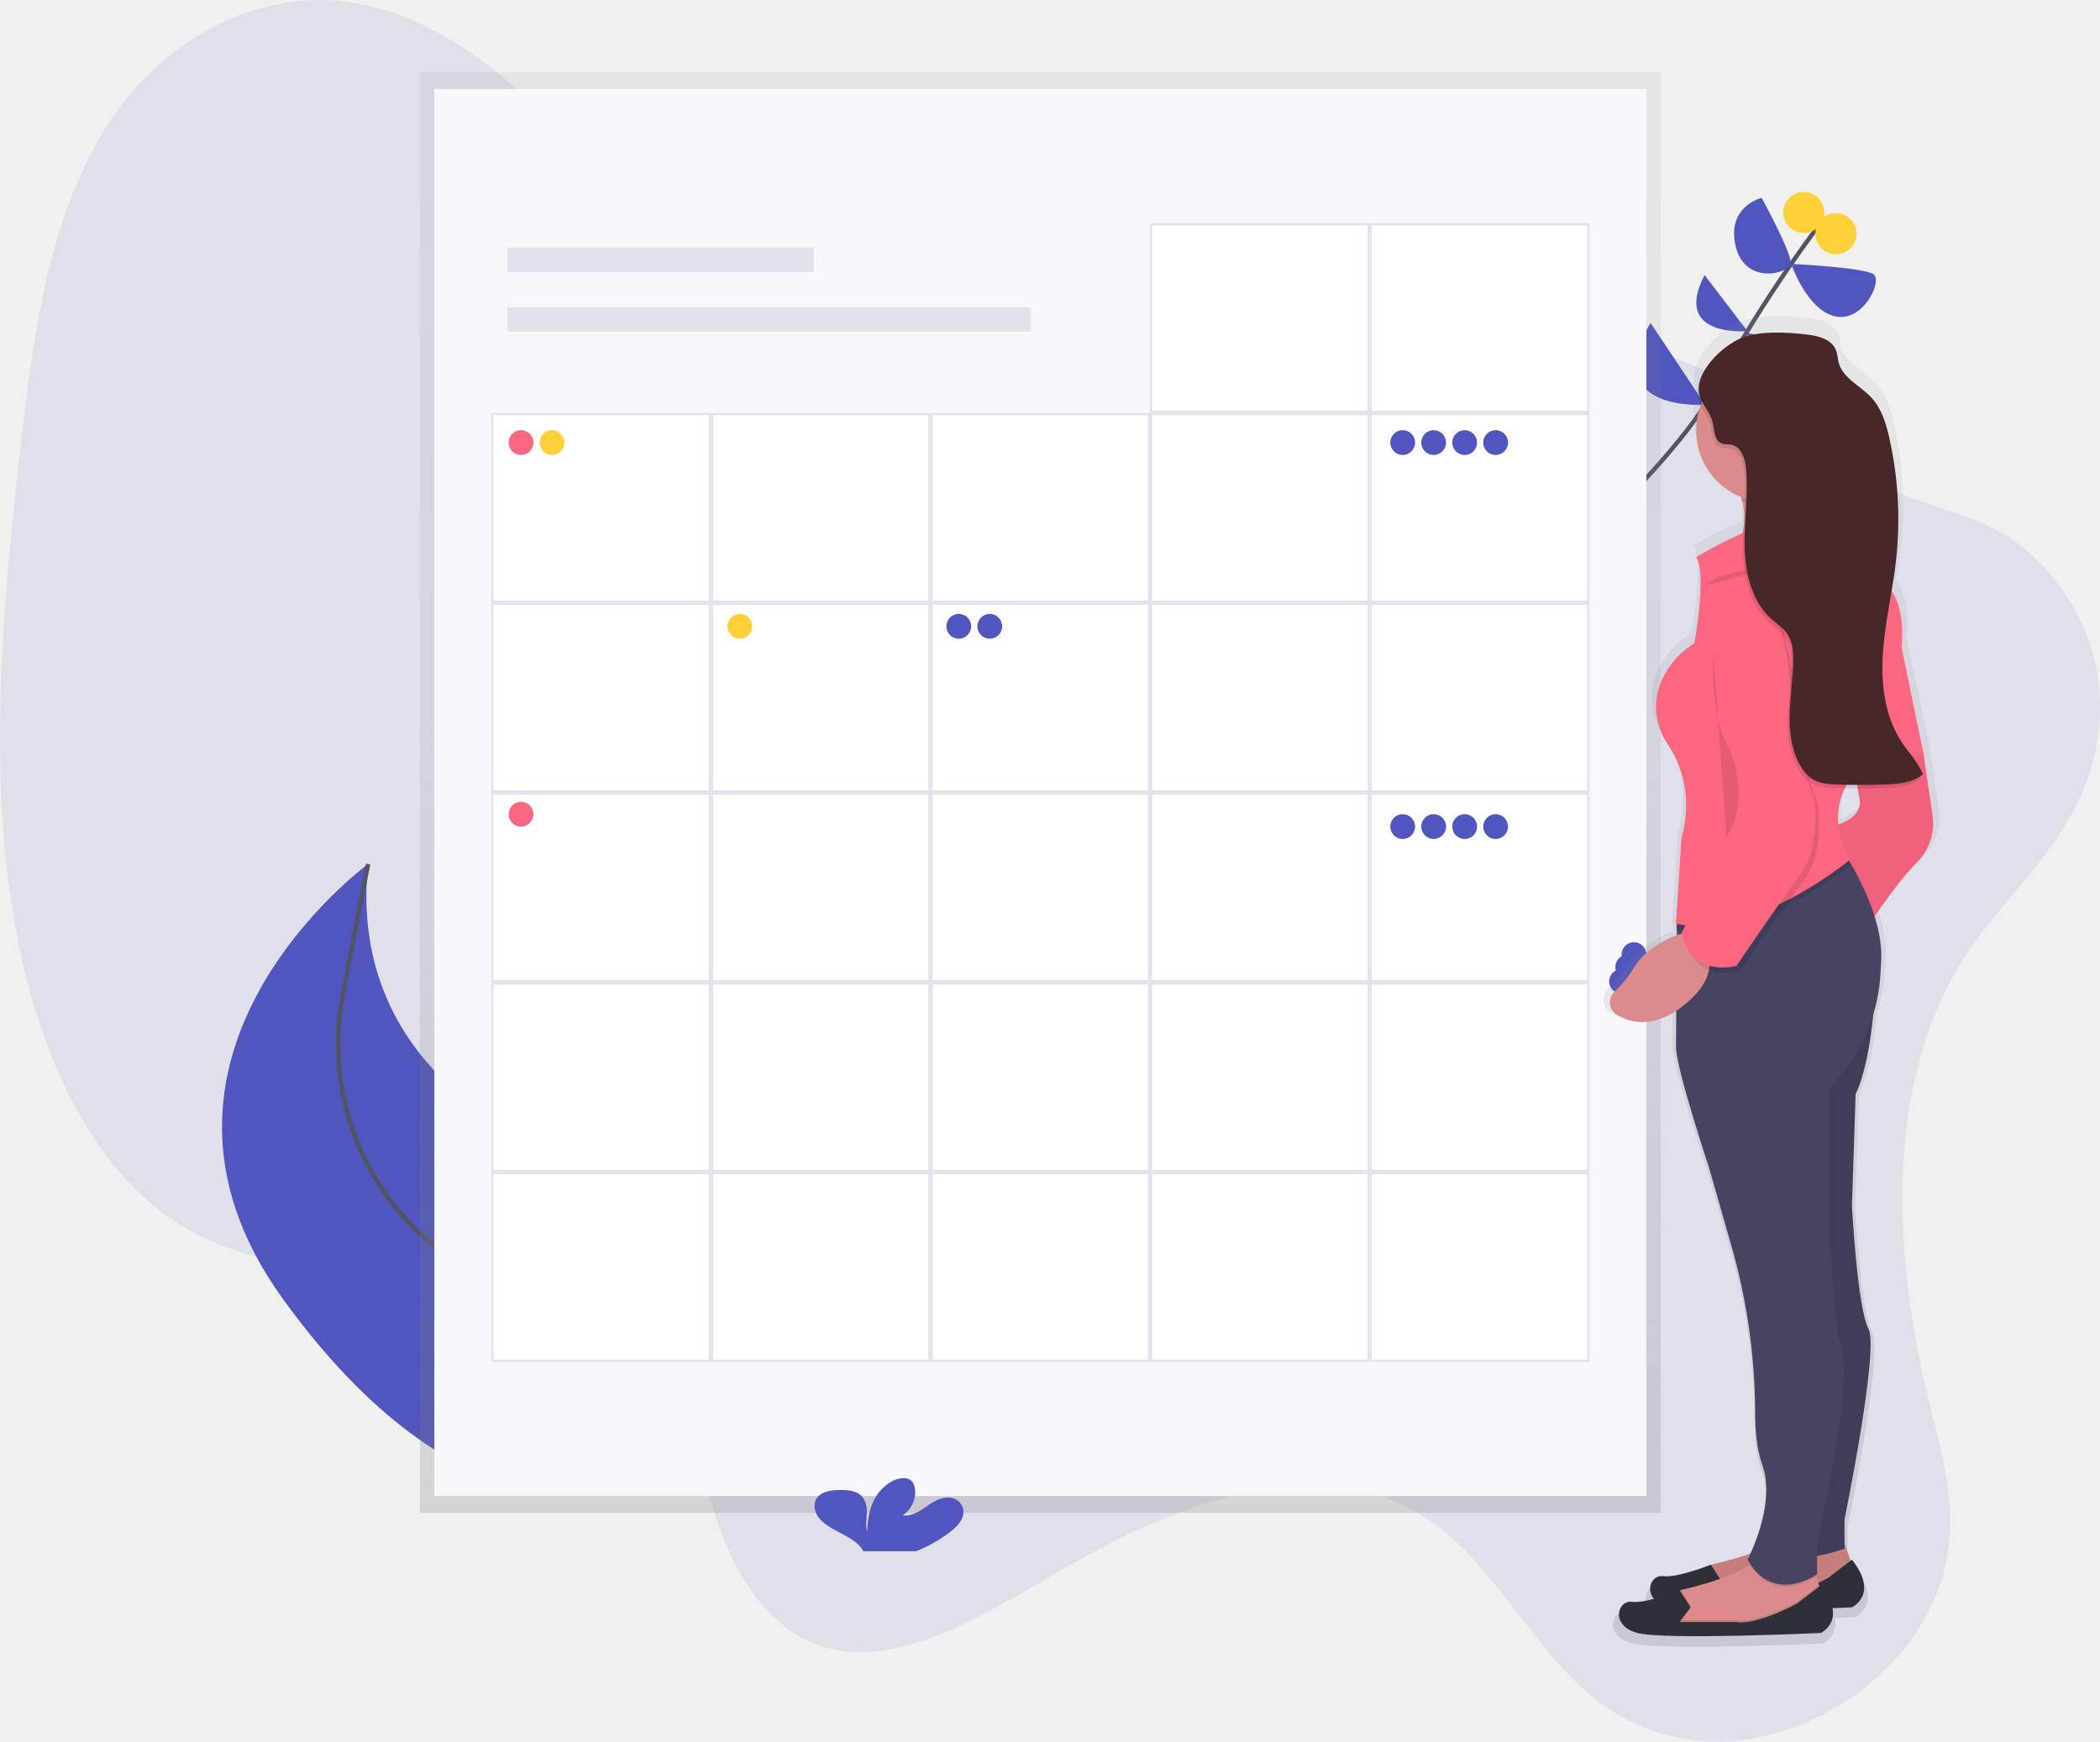
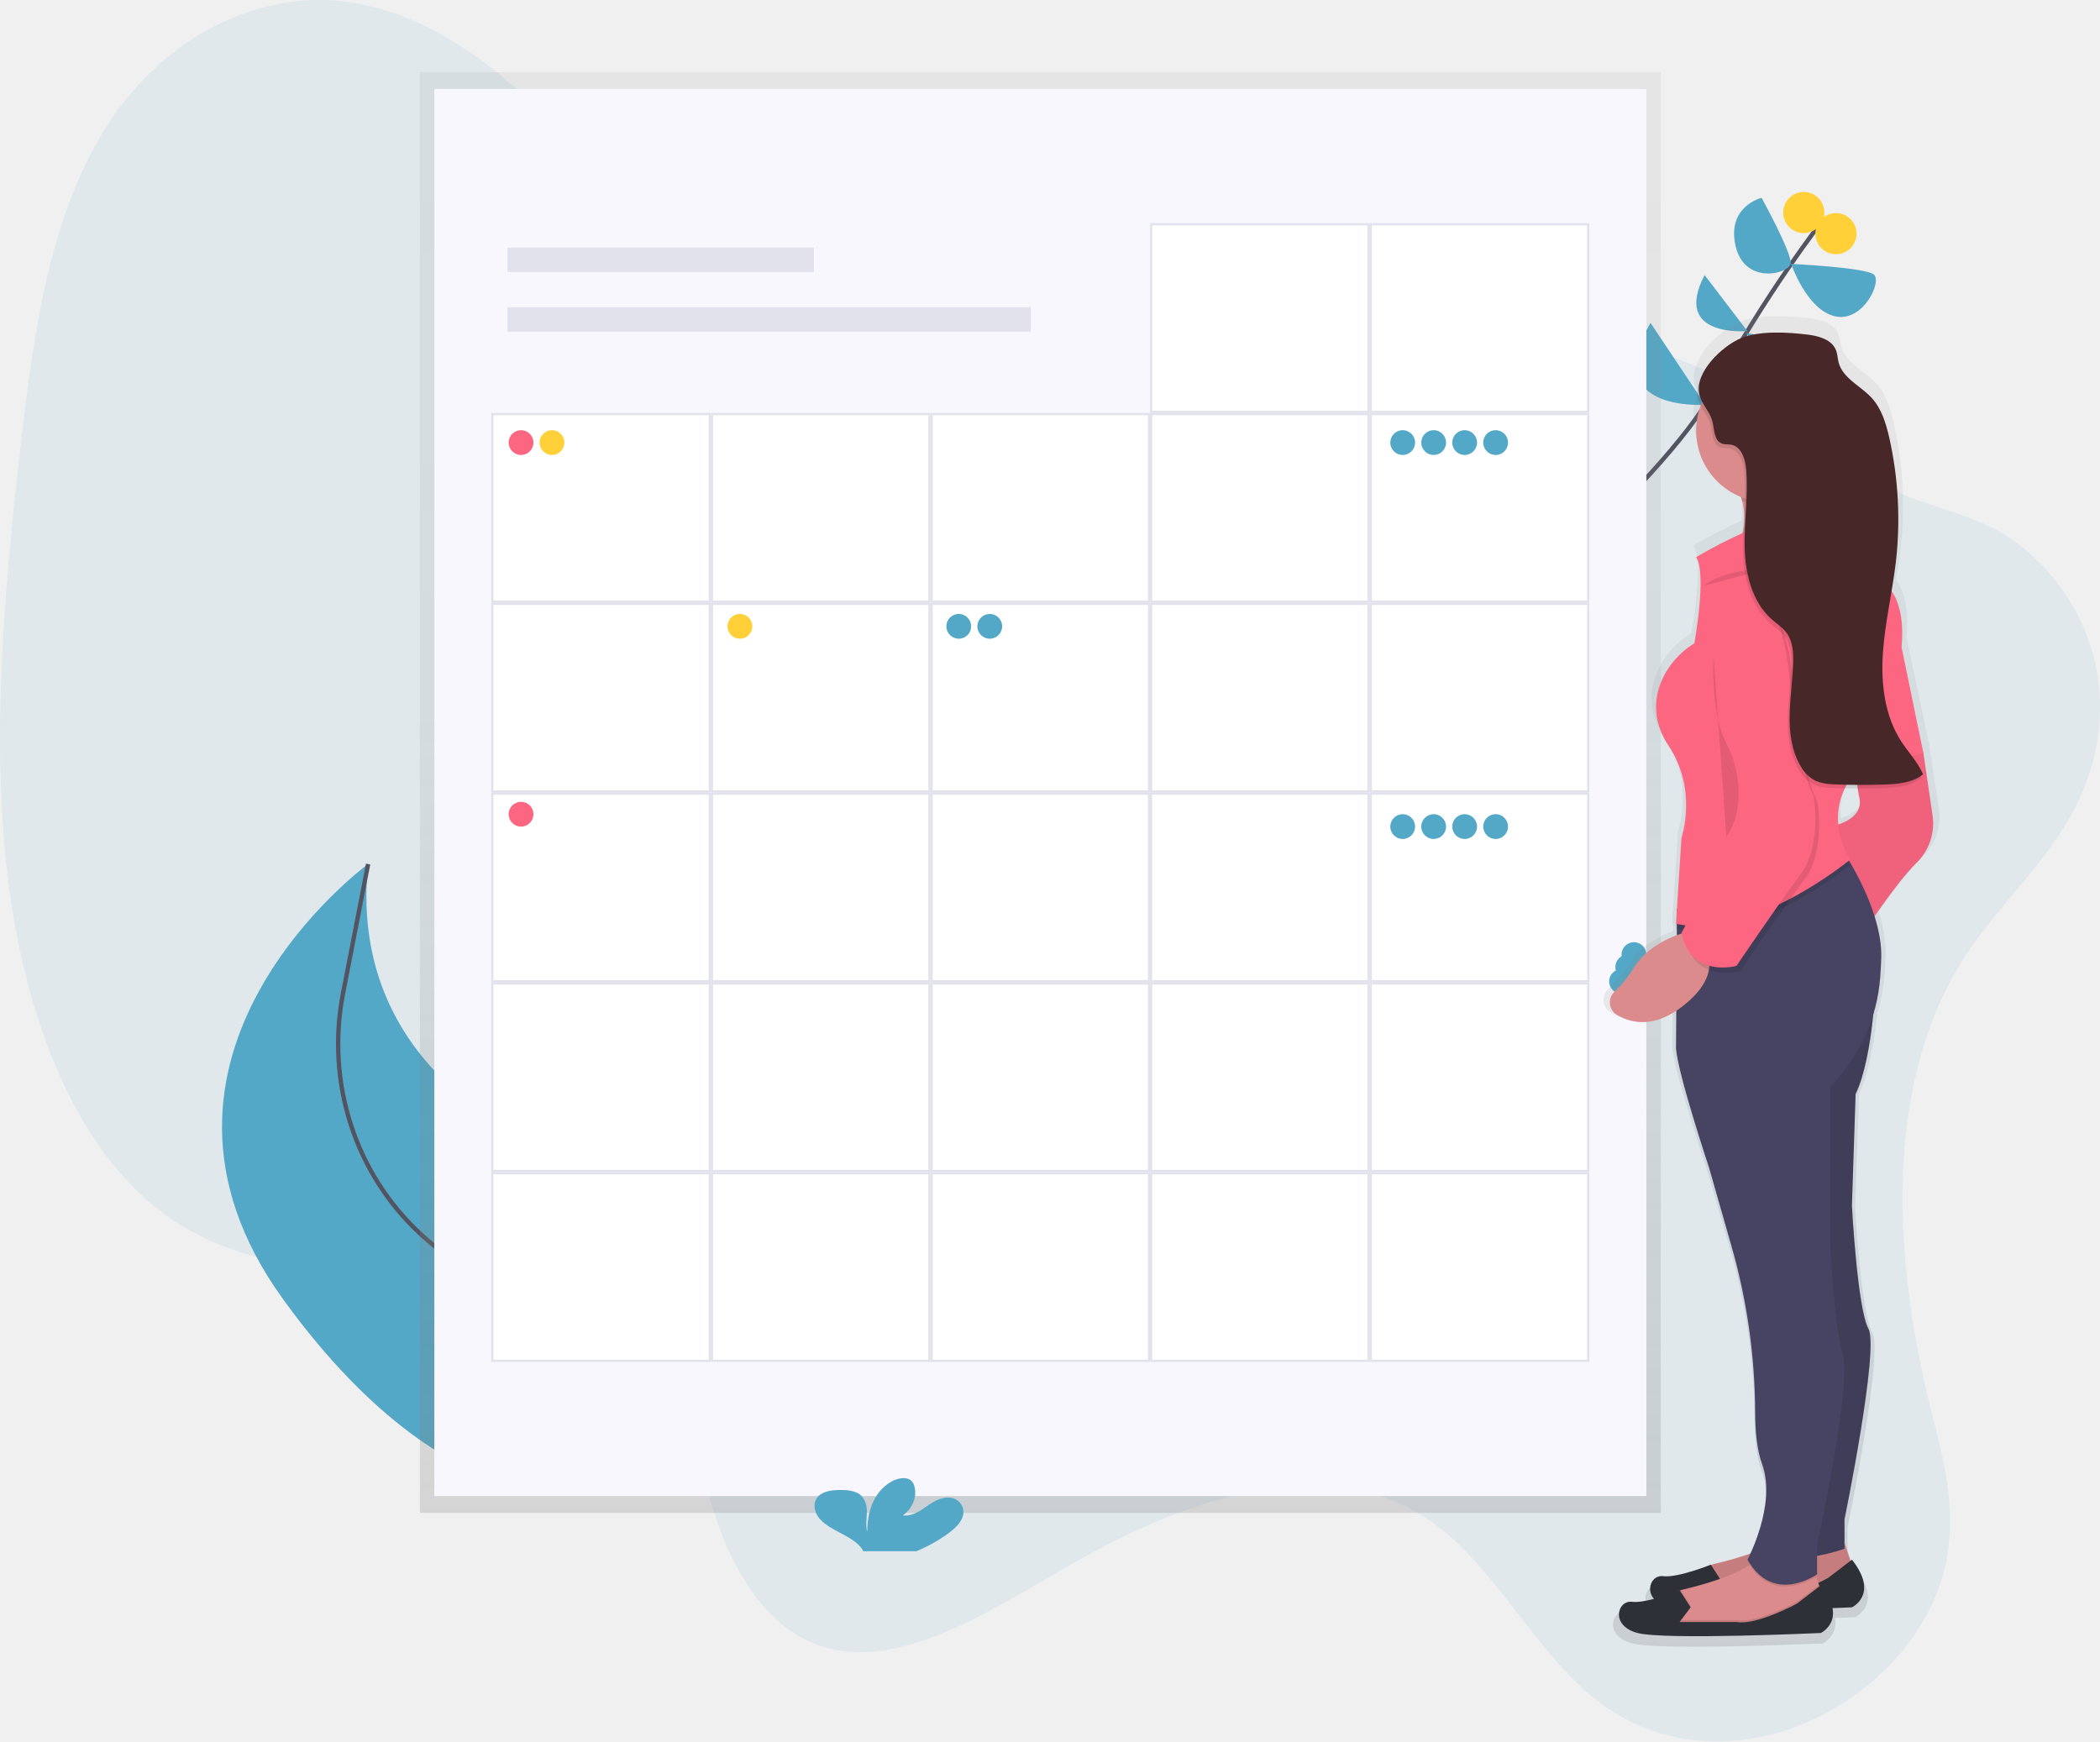
<svg xmlns="http://www.w3.org/2000/svg" xmlns:xlink="http://www.w3.org/1999/xlink" id="53917d2c-59b7-443c-9dc6-ca37ebed1a74" data-name="Layer 1" width="965.64" height="800.81" viewBox="0 0 965.64 800.81">
  <defs>
    <linearGradient id="5075b4d4-ce6f-410a-b63e-15cf2dd063e7" x1="478.38" y1="695.72" x2="478.38" y2="33.2" gradientUnits="userSpaceOnUse">
      <stop offset="0" stop-color="gray" stop-opacity="0.25" />
      <stop offset="0.54" stop-color="gray" stop-opacity="0.12" />
      <stop offset="1" stop-color="gray" stop-opacity="0.1" />
    </linearGradient>
    <linearGradient id="dee71953-6e04-4c93-a054-139b0acb5af5" x1="1834.21" y1="806.87" x2="1834.21" y2="194.98" gradientTransform="matrix(-1, 0, 0, 1, 2766, 0)" xlink:href="#5075b4d4-ce6f-410a-b63e-15cf2dd063e7" />
  </defs>
-   <path d="M1019.06,492.09c-37.09,60-30.14,141.74-13.85,206.19,5.45,21.58,11.73,44.36,7.07,68.51-5.7,29.53-26.48,52.72-47.51,66-38.34,24.15-82.12,23.48-114-1.77-27.53-21.81-45.66-59.85-73.77-80.49-47-34.55-111.54-13.61-167.58,18.68C569.79,792,526.17,821,489.54,804.58c-25.77-11.53-41.84-44.06-49.34-79.46-3.62-17.09-5.81-35.76-14.11-48.78-4.94-7.74-11.73-12.92-18.77-17.17-64.25-38.74-151.18-6.35-213.14-50.22-41.85-29.62-65.64-90.8-73.46-156.22s-1.39-135.42,6.66-204.34c5.73-49,13.48-101.42,39.2-141.27,27.21-42.15,70.1-61,107.38-57s69.65,27.62,97.55,56.49c34.87,36.08,66.32,82.16,111.45,93.8,30.74,7.93,64.31-1.25,97-6.44,54.58-8.68,108.4-6.19,161.84-2.93,51.16,3.12,102.63,7,150.3,25,33.73,12.75,59.62,39.29,91.1,56.55,20.52,11.25,43.67,12.68,62.79,27.68,23.55,18.48,43.93,52.59,34.5,95.71C1071.5,437,1038.74,460.25,1019.06,492.09Z" transform="translate(-117.18 -49.59)" fill="#5156be" opacity="0.1" />
+   <path d="M1019.06,492.09c-37.09,60-30.14,141.74-13.85,206.19,5.45,21.58,11.73,44.36,7.07,68.51-5.7,29.53-26.48,52.72-47.51,66-38.34,24.15-82.12,23.48-114-1.77-27.53-21.81-45.66-59.85-73.77-80.49-47-34.55-111.54-13.61-167.58,18.68C569.79,792,526.17,821,489.54,804.58c-25.77-11.53-41.84-44.06-49.34-79.46-3.62-17.09-5.81-35.76-14.11-48.78-4.94-7.74-11.73-12.92-18.77-17.17-64.25-38.74-151.18-6.35-213.14-50.22-41.85-29.62-65.64-90.8-73.46-156.22s-1.39-135.42,6.66-204.34c5.73-49,13.48-101.42,39.2-141.27,27.21-42.15,70.1-61,107.38-57s69.65,27.62,97.55,56.49c34.87,36.08,66.32,82.16,111.45,93.8,30.74,7.93,64.31-1.25,97-6.44,54.58-8.68,108.4-6.19,161.84-2.93,51.16,3.12,102.63,7,150.3,25,33.73,12.75,59.62,39.29,91.1,56.55,20.52,11.25,43.67,12.68,62.79,27.68,23.55,18.48,43.93,52.59,34.5,95.71C1071.5,437,1038.74,460.25,1019.06,492.09Z" transform="translate(-117.18 -49.59)" fill="#54a8c7" opacity="0.1" />
  <path d="M781.67,356.47s101-84.63,123.46-127.3,51.05-79.44,51.05-79.44" transform="translate(-117.18 -49.59)" fill="none" stroke="#535461" stroke-miterlimit="10" stroke-width="2" />
-   <path d="M942.9,245.12l-43.69-9.85S909.52,281.35,942.9,245.12Z" transform="translate(-117.18 -49.59)" fill="#5156be" />
-   <path d="M876.14,198.08l25.14,37.65S852.13,239.28,876.14,198.08Z" transform="translate(-117.18 -49.59)" fill="#5156be" />
-   <path d="M960.09,209.73l-39.93-7S945.24,240.88,960.09,209.73Z" transform="translate(-117.18 -49.59)" fill="#5156be" />
-   <path d="M901,176.08l19.67,25.76S885.85,205.14,901,176.08Z" transform="translate(-117.18 -49.59)" fill="#5156be" />
-   <path d="M940.81,170.95s34,1.62,38,4.87-5.07,22.3-18,19.19S940.81,170.95,940.81,170.95Z" transform="translate(-117.18 -49.59)" fill="#5156be" />
-   <path d="M927.22,140.56s13.89,25.31,13.37,30.13-21.17,10.23-25.34-8S927.22,140.56,927.22,140.56Z" transform="translate(-117.18 -49.59)" fill="#5156be" />
+   <path d="M942.9,245.12l-43.69-9.85S909.52,281.35,942.9,245.12Z" transform="translate(-117.18 -49.59)" fill="#54a8c7" />
+   <path d="M876.14,198.08l25.14,37.65S852.13,239.28,876.14,198.08Z" transform="translate(-117.18 -49.59)" fill="#54a8c7" />
+   <path d="M960.09,209.73l-39.93-7S945.24,240.88,960.09,209.73Z" transform="translate(-117.18 -49.59)" fill="#54a8c7" />
+   <path d="M901,176.08l19.67,25.76S885.85,205.14,901,176.08Z" transform="translate(-117.18 -49.59)" fill="#54a8c7" />
+   <path d="M940.81,170.95s34,1.62,38,4.87-5.07,22.3-18,19.19S940.81,170.95,940.81,170.95Z" transform="translate(-117.18 -49.59)" fill="#54a8c7" />
+   <path d="M927.22,140.56s13.89,25.31,13.37,30.13-21.17,10.23-25.34-8S927.22,140.56,927.22,140.56Z" transform="translate(-117.18 -49.59)" fill="#54a8c7" />
  <circle cx="963.75" cy="154.12" r="9.49" transform="matrix(0.3, -0.95, 0.95, 0.3, 408.68, 976.78)" fill="#ffd037" />
  <circle cx="948.9" cy="144.43" r="9.49" transform="matrix(0.3, -0.95, 0.95, 0.3, 407.54, 955.85)" fill="#ffd037" />
-   <path d="M466.64,688.22S482.85,640,380.09,581.87c0,0-104.34-30.43-93.67-134.93,0,0-120.28,88.12-38.89,200.37s151.64,87.75,151.64,87.75Z" transform="translate(-117.18 -49.59)" fill="#5156be" />
+   <path d="M466.64,688.22S482.85,640,380.09,581.87c0,0-104.34-30.43-93.67-134.93,0,0-120.28,88.12-38.89,200.37s151.64,87.75,151.64,87.75Z" transform="translate(-117.18 -49.59)" fill="#54a8c7" />
  <path d="M435.31,710s-50.14-54.19-98.2-75.14A95.71,95.71,0,0,1,311,617.47c-30.64-28-44-70.25-36.1-111l11.55-59.53" transform="translate(-117.18 -49.59)" fill="none" stroke="#535461" stroke-miterlimit="10" stroke-width="2" />
  <rect x="193.07" y="33.2" width="570.61" height="662.53" fill="url(#5075b4d4-ce6f-410a-b63e-15cf2dd063e7)" />
  <rect x="199.72" y="40.91" width="557.32" height="647.09" fill="#f7f7fd" />
  <rect x="233.38" y="113.85" width="140.89" height="11.22" fill="#e2e2ec" />
  <rect x="233.38" y="141.28" width="240.63" height="11.22" fill="#e2e2ec" />
  <rect x="630.36" y="103.13" width="99.99" height="86.28" fill="#fff" />
  <path d="M847,153.22V238.5H748V153.22h99m1-1H747V239.5H848V152.22Z" transform="translate(-117.18 -49.59)" fill="#e2e2ec" />
  <rect x="529.37" y="103.13" width="99.99" height="86.28" fill="#fff" />
  <path d="M746,153.22V238.5h-99V153.22h99m1-1h-101V239.5H747V152.22Z" transform="translate(-117.18 -49.59)" fill="#e2e2ec" />
  <rect x="630.36" y="190.41" width="99.99" height="86.28" fill="#fff" />
  <path d="M847,240.5v85.28H748V240.5h99m1-1H747v87.28H848V239.5Z" transform="translate(-117.18 -49.59)" fill="#e2e2ec" />
  <rect x="529.37" y="190.41" width="99.99" height="86.28" fill="#fff" />
  <path d="M746,240.5v85.28h-99V240.5h99m1-1h-101v87.28H747V239.5Z" transform="translate(-117.18 -49.59)" fill="#e2e2ec" />
  <rect x="428.38" y="190.41" width="99.99" height="86.28" fill="#fff" />
  <path d="M645.05,240.5v85.28h-99V240.5h99m1-1h-101v87.28h101V239.5Z" transform="translate(-117.18 -49.59)" fill="#e2e2ec" />
  <rect x="327.39" y="190.41" width="99.99" height="86.28" fill="#fff" />
  <path d="M544.06,240.5v85.28h-99V240.5h99m1-1h-101v87.28h101V239.5Z" transform="translate(-117.18 -49.59)" fill="#e2e2ec" />
  <rect x="226.4" y="190.41" width="99.99" height="86.28" fill="#fff" />
  <path d="M443.07,240.5v85.28h-99V240.5h99m1-1h-101v87.28h101V239.5Z" transform="translate(-117.18 -49.59)" fill="#e2e2ec" />
  <rect x="630.36" y="277.68" width="99.99" height="86.28" fill="#fff" />
  <path d="M847,327.78v85.28H748V327.78h99m1-1H747v87.28H848V326.78Z" transform="translate(-117.18 -49.59)" fill="#e2e2ec" />
  <rect x="529.37" y="277.68" width="99.99" height="86.28" fill="#fff" />
  <path d="M746,327.78v85.28h-99V327.78h99m1-1h-101v87.28H747V326.78Z" transform="translate(-117.18 -49.59)" fill="#e2e2ec" />
  <rect x="428.38" y="277.68" width="99.99" height="86.28" fill="#fff" />
  <path d="M645.05,327.78v85.28h-99V327.78h99m1-1h-101v87.28h101V326.78Z" transform="translate(-117.18 -49.59)" fill="#e2e2ec" />
  <rect x="327.39" y="277.68" width="99.99" height="86.28" fill="#fff" />
  <path d="M544.06,327.78v85.28h-99V327.78h99m1-1h-101v87.28h101V326.78Z" transform="translate(-117.18 -49.59)" fill="#e2e2ec" />
  <rect x="226.4" y="277.68" width="99.99" height="86.28" fill="#fff" />
  <path d="M443.07,327.78v85.28h-99V327.78h99m1-1h-101v87.28h101V326.78Z" transform="translate(-117.18 -49.59)" fill="#e2e2ec" />
  <rect x="630.36" y="364.96" width="99.99" height="86.28" fill="#fff" />
  <path d="M847,415.05v85.28H748V415.05h99m1-1H747v87.28H848V414.05Z" transform="translate(-117.18 -49.59)" fill="#e2e2ec" />
  <rect x="529.37" y="364.96" width="99.99" height="86.28" fill="#fff" />
  <path d="M746,415.05v85.28h-99V415.05h99m1-1h-101v87.28H747V414.05Z" transform="translate(-117.18 -49.59)" fill="#e2e2ec" />
  <rect x="428.38" y="364.96" width="99.99" height="86.28" fill="#fff" />
  <path d="M645.05,415.05v85.28h-99V415.05h99m1-1h-101v87.28h101V414.05Z" transform="translate(-117.18 -49.59)" fill="#e2e2ec" />
  <rect x="327.39" y="364.96" width="99.99" height="86.28" fill="#fff" />
  <path d="M544.06,415.05v85.28h-99V415.05h99m1-1h-101v87.28h101V414.05Z" transform="translate(-117.18 -49.59)" fill="#e2e2ec" />
  <rect x="226.4" y="364.96" width="99.99" height="86.28" fill="#fff" />
  <path d="M443.07,415.05v85.28h-99V415.05h99m1-1h-101v87.28h101V414.05Z" transform="translate(-117.18 -49.59)" fill="#e2e2ec" />
  <rect x="630.36" y="452.23" width="99.99" height="86.28" fill="#fff" />
  <path d="M847,502.33V587.6H748V502.33h99m1-1H747V588.6H848V501.33Z" transform="translate(-117.18 -49.59)" fill="#e2e2ec" />
  <rect x="529.37" y="452.23" width="99.99" height="86.28" fill="#fff" />
  <path d="M746,502.33V587.6h-99V502.33h99m1-1h-101V588.6H747V501.33Z" transform="translate(-117.18 -49.59)" fill="#e2e2ec" />
  <rect x="428.38" y="452.23" width="99.99" height="86.28" fill="#fff" />
  <path d="M645.05,502.33V587.6h-99V502.33h99m1-1h-101V588.6h101V501.33Z" transform="translate(-117.18 -49.59)" fill="#e2e2ec" />
  <rect x="327.39" y="452.23" width="99.99" height="86.28" fill="#fff" />
  <path d="M544.06,502.33V587.6h-99V502.33h99m1-1h-101V588.6h101V501.33Z" transform="translate(-117.18 -49.59)" fill="#e2e2ec" />
  <rect x="226.4" y="452.23" width="99.99" height="86.28" fill="#fff" />
  <path d="M443.07,502.33V587.6h-99V502.33h99m1-1h-101V588.6h101V501.33Z" transform="translate(-117.18 -49.59)" fill="#e2e2ec" />
  <rect x="630.36" y="539.51" width="99.99" height="86.28" fill="#fff" />
  <path d="M847,589.6v85.28H748V589.6h99m1-1H747v87.28H848V588.6Z" transform="translate(-117.18 -49.59)" fill="#e2e2ec" />
  <rect x="529.37" y="539.51" width="99.99" height="86.28" fill="#fff" />
  <path d="M746,589.6v85.28h-99V589.6h99m1-1h-101v87.28H747V588.6Z" transform="translate(-117.18 -49.59)" fill="#e2e2ec" />
  <rect x="428.38" y="539.51" width="99.99" height="86.28" fill="#fff" />
  <path d="M645.05,589.6v85.28h-99V589.6h99m1-1h-101v87.28h101V588.6Z" transform="translate(-117.18 -49.59)" fill="#e2e2ec" />
  <rect x="327.39" y="539.51" width="99.99" height="86.28" fill="#fff" />
  <path d="M544.06,589.6v85.28h-99V589.6h99m1-1h-101v87.28h101V588.6Z" transform="translate(-117.18 -49.59)" fill="#e2e2ec" />
  <rect x="226.4" y="539.51" width="99.99" height="86.28" fill="#fff" />
  <path d="M443.07,589.6v85.28h-99V589.6h99m1-1h-101v87.28h101V588.6Z" transform="translate(-117.18 -49.59)" fill="#e2e2ec" />
-   <path d="M553.6,754.48c2.86-2.17,5.55-4.73,6.38-7.85a6.64,6.64,0,0,0-4.46-8c-4.09-1.28-8.46,1-11.78,3.37s-7.11,5-11.45,4.51c4.49-3.25,6.63-8.52,5.39-13.31a5.16,5.16,0,0,0-1.5-2.7c-2.27-2-6.39-1.13-9.11.43-8.65,5-11.06,14.55-11.11,23.18-.87-3.11-.14-6.35-.16-9.55s-1.09-6.73-4.39-8.45a15.71,15.71,0,0,0-6.7-1.29c-3.89-.12-8.22.2-10.87,2.52-3.3,2.88-2.44,7.72.43,10.89s7.24,5.16,11.25,7.35c3.06,1.67,6.16,3.62,8,6.26a5.68,5.68,0,0,1,.6,1.12h24.37A70.07,70.07,0,0,0,553.6,754.48Z" transform="translate(-117.18 -49.59)" fill="#5156be" />
+   <path d="M553.6,754.48c2.86-2.17,5.55-4.73,6.38-7.85a6.64,6.64,0,0,0-4.46-8c-4.09-1.28-8.46,1-11.78,3.37s-7.11,5-11.45,4.51c4.49-3.25,6.63-8.52,5.39-13.31a5.16,5.16,0,0,0-1.5-2.7c-2.27-2-6.39-1.13-9.11.43-8.65,5-11.06,14.55-11.11,23.18-.87-3.11-.14-6.35-.16-9.55s-1.09-6.73-4.39-8.45a15.71,15.71,0,0,0-6.7-1.29c-3.89-.12-8.22.2-10.87,2.52-3.3,2.88-2.44,7.72.43,10.89s7.24,5.16,11.25,7.35c3.06,1.67,6.16,3.62,8,6.26a5.68,5.68,0,0,1,.6,1.12h24.37A70.07,70.07,0,0,0,553.6,754.48Z" transform="translate(-117.18 -49.59)" fill="#54a8c7" />
  <circle cx="239.59" cy="203.53" r="5.7" fill="#fc6681" />
  <circle cx="253.83" cy="203.53" r="5.7" fill="#ffd037" />
-   <circle cx="440.87" cy="288.03" r="5.7" fill="#5156be" />
-   <circle cx="455.12" cy="288.03" r="5.7" fill="#5156be" />
-   <circle cx="745.64" cy="451.33" r="5.7" fill="#5156be" />
-   <circle cx="748.49" cy="444.69" r="5.7" fill="#5156be" />
-   <circle cx="751.34" cy="438.99" r="5.7" fill="#5156be" />
-   <circle cx="645" cy="203.53" r="5.7" fill="#5156be" />
-   <circle cx="659.24" cy="203.53" r="5.7" fill="#5156be" />
-   <circle cx="673.49" cy="203.53" r="5.7" fill="#5156be" />
-   <circle cx="687.73" cy="203.53" r="5.7" fill="#5156be" />
-   <circle cx="645" cy="380.12" r="5.7" fill="#5156be" />
-   <circle cx="659.24" cy="380.12" r="5.7" fill="#5156be" />
-   <circle cx="673.49" cy="380.12" r="5.7" fill="#5156be" />
-   <circle cx="687.73" cy="380.12" r="5.7" fill="#5156be" />
+   <circle cx="440.87" cy="288.03" r="5.7" fill="#54a8c7" />
+   <circle cx="455.12" cy="288.03" r="5.7" fill="#54a8c7" />
+   <circle cx="745.64" cy="451.33" r="5.7" fill="#54a8c7" />
+   <circle cx="748.49" cy="444.69" r="5.7" fill="#54a8c7" />
+   <circle cx="751.34" cy="438.99" r="5.7" fill="#54a8c7" />
+   <circle cx="645" cy="203.53" r="5.7" fill="#54a8c7" />
+   <circle cx="659.24" cy="203.53" r="5.7" fill="#54a8c7" />
+   <circle cx="673.49" cy="203.53" r="5.7" fill="#54a8c7" />
+   <circle cx="687.73" cy="203.53" r="5.7" fill="#54a8c7" />
+   <circle cx="645" cy="380.12" r="5.7" fill="#54a8c7" />
+   <circle cx="659.24" cy="380.12" r="5.7" fill="#54a8c7" />
+   <circle cx="673.49" cy="380.12" r="5.7" fill="#54a8c7" />
+   <circle cx="687.73" cy="380.12" r="5.7" fill="#54a8c7" />
  <circle cx="340.23" cy="288.03" r="5.7" fill="#ffd037" />
  <circle cx="239.59" cy="374.43" r="5.7" fill="#fc6681" />
  <path d="M857.9,515.22c6.25,3.69,16,6.09,28.35-1.84l-.12,17.56c.88,12,15.77,55.91,15.77,55.91l10.5,36.1a282.47,282.47,0,0,1,11.54,78.53c0,8.81.82,17.89,3.35,24.72,5.59,15.11-2.2,34.58-5.58,41.83a175.68,175.68,0,0,1-17.33,4.88,11.84,11.84,0,0,0-1.55.47l-.07-.1S887,779.53,880,778.67c-5.22-.64-8.49,5.87-4.4,10.66-3.86,1-7.82,1.71-10.49,1.38-7-.86-10.51,11.18,2.63,14.62s87.59,0,87.59,0a10.56,10.56,0,0,0,5.6-11.66c5.72-.22,9.29-.39,9.29-.39s13.14-6,0-22.37l-.7.53-2.81-8.27V752s16.64-80,11.39-89.46-7.88-57.63-7.88-57.63L972,552.44c4.75-9.8,7.18-25.16,8.41-37.17a78.87,78.87,0,0,0,3.36-17.63c.21-2.82.38-5.78.49-8.85A59.33,59.33,0,0,0,981,469c5-7.2,13.13-18.33,19.84-24.91,10.51-10.32,7.88-22.37,7.88-22.37l-4.38-29.25-10.51-49.89c1.32-13.84-1.57-21.81-4.76-26.31.76-4.47,1.47-8.94,2-13.43A171.87,171.87,0,0,0,988,244.36c-1.52-6.69-3.59-13.55-8.28-18.62-5.31-5.74-13.93-9.24-15.91-16.76-.49-1.87-.51-3.86-1.22-5.66-1.92-4.92-8-6.71-13.32-7.35-9.48-1.15-23.19-2-32.3,1.7-6.36,2.6-15.12,9.76-18.6,17.44-2,3.53-2.93,7.24-2.08,10.73a14.71,14.71,0,0,0,1.51,3.67A33,33,0,0,0,895.76,241a33.56,33.56,0,0,0,21.42,31.13c.21.66.4,1.31.56,1.95a33.42,33.42,0,0,1,.86,4.69c-.17,3-.36,6.09-.5,9.14q-.15.63-.32,1.24a225.38,225.38,0,0,0-22,11.22c5.26,7.74-.88,40.43-.88,40.43-13.14,7.74-26.28,27.53-12.26,48.17s6.13,43,6.13,43l-2.19,33.63h0v.06l-.44,6.73.17,0-.17,2.55.38.07,0,2.74c-6.15,2.26-15.14,6.82-20.5,15.25a53.81,53.81,0,0,1-9.17,11.25A6.76,6.76,0,0,0,857.9,515.22Zm105.76-89.36a32,32,0,0,1,3.11-16.92q3.09.06,6.19.07c.21,1.45.46,2.83.76,4.09C975.5,420.68,968.39,424.31,963.65,425.85Z" transform="translate(-117.18 -49.59)" fill="url(#dee71953-6e04-4c93-a054-139b0acb5af5)" />
  <path d="M965.39,759.25l3.37,10.11-11,11-36.24,8.43-26.13-2.53,1.69-9.27h0a11.18,11.18,0,0,1,8.3-8.17c10.74-2.52,31.22-8.28,35.52-16.27Z" transform="translate(-117.18 -49.59)" fill="#db8b8b" />
  <path d="M965.39,759.25l3.37,10.11-11,11-36.24,8.43-26.13-2.53,1.69-9.27h0a11.18,11.18,0,0,1,8.3-8.17c10.74-2.52,31.22-8.28,35.52-16.27Z" transform="translate(-117.18 -49.59)" opacity="0.1" />
  <path d="M903.86,783.69l5.06-6.74-5.06-7.81s-15.17,6.12-21.91,5.28-10.11,11,2.53,14.33,84.28,0,84.28,0,12.64-5.9,0-21.91l-11,8.43s-18.54,10.11-27.81,8.43Z" transform="translate(-117.18 -49.59)" fill="#2e3037" />
  <path d="M881.1,798l26.13,2.53,36.24-8.43,11-11-.89-2.68-1.26-3.76L951.06,771l-24.44-6.74a15.14,15.14,0,0,1-5,5c-7.94,5.43-22.2,9.35-30.57,11.31a8.77,8.77,0,0,0-1,.31,11.14,11.14,0,0,0-7.26,7.86Z" transform="translate(-117.18 -49.59)" fill="#db8b8b" />
  <path d="M881.1,798l26.13,2.53,36.24-8.43,11-11-.89-2.68-10.06,7.74s-18.54,10.11-27.81,8.43H889.53l5.06-6.74-4.54-7a11.14,11.14,0,0,0-7.26,7.86Z" transform="translate(-117.18 -49.59)" opacity="0.1" />
  <path d="M889.53,795.49l5.06-6.74-5.06-7.81s-15.17,6.12-21.91,5.28-10.11,11,2.53,14.33,84.28,0,84.28,0,12.64-5.9,0-21.91l-11,8.43s-18.54,10.11-27.81,8.43Z" transform="translate(-117.18 -49.59)" fill="#2e3037" />
  <path d="M910.6,306.66s40.46,4.21,34.56-12.64a30.34,30.34,0,0,1-1.25-14.88A41.25,41.25,0,0,1,951.06,262l-37.93,5.9a47.5,47.5,0,0,1,5.14,12.18C922.79,297.95,910.6,306.66,910.6,306.66Z" transform="translate(-117.18 -49.59)" fill="#db8b8b" />
  <path d="M979.71,498.82s-.84,36.24-9.27,53.94l-1.69,51.41s2.53,47.2,7.59,56.47-11,87.65-11,87.65v13.49s-27,10.11-34.56-1.69l7.59-100.3L935,520.73Z" transform="translate(-117.18 -49.59)" fill="#474463" />
  <path d="M979.71,498.82s-.84,36.24-9.27,53.94l-1.69,51.41s2.53,47.2,7.59,56.47-11,87.65-11,87.65v13.49s-27,10.11-34.56-1.69l7.59-100.3L935,520.73Z" transform="translate(-117.18 -49.59)" opacity="0.1" />
  <path d="M996.57,382.51l5.06,13.49,4.21,28.66a25.35,25.35,0,0,1-7.59,21.91c-10.11,10.11-23.6,31.18-23.6,31.18l-16-48s16-2.53,13.49-13.49S970.44,385,970.44,385Z" transform="translate(-117.18 -49.59)" fill="#fc6681" />
  <path d="M996.57,382.51l5.06,13.49,4.21,28.66a25.35,25.35,0,0,1-7.59,21.91c-10.11,10.11-23.6,31.18-23.6,31.18l-16-48s16-2.53,13.49-13.49S970.44,385,970.44,385Z" transform="translate(-117.18 -49.59)" opacity="0.05" />
  <path d="M921.66,769.27c10.81,17,27.64,7.37,30.62,5.45L951.06,771l-24.44-6.74A15.14,15.14,0,0,1,921.66,769.27Z" transform="translate(-117.18 -49.59)" opacity="0.1" />
  <path d="M887.85,531.69c.84,11.8,15.17,54.78,15.17,54.78l10.11,35.37a281.44,281.44,0,0,1,11.11,76.94c0,8.63.79,17.53,3.23,24.22,6.74,18.54-6.74,43.83-6.74,43.83,11.8,21.07,32,6.74,32,6.74V760.09s16-73.33,11.8-87.65-5.9-53.1-5.9-53.1v-70a79.38,79.38,0,0,0,23.13-50.32c.2-2.76.36-5.66.47-8.67.68-19-12.32-41.31-17.4-49.25-1.22-1.92-2-3-2-3l-74.42,29.52-.17.07,0,2.88,0,6.37Z" transform="translate(-117.18 -49.59)" fill="#474463" />
  <path d="M913.13,267.89a47.5,47.5,0,0,1,5.14,12.18,33,33,0,0,0,25.64-.94A41.25,41.25,0,0,1,951.06,262Z" transform="translate(-117.18 -49.59)" opacity="0.1" />
  <circle cx="812.81" cy="198.06" r="32.87" fill="#db8b8b" />
  <path d="M887.85,476.91l.36.07c35.34,7.27,79.71-29.57,79.71-29.57a43.68,43.68,0,0,1-3.07-6.27c-1.22-1.92-2-3-2-3l-74.42,29.52-.19,2.95Z" transform="translate(-117.18 -49.59)" opacity="0.1" />
  <path d="M897.12,305.81s47.2-28.66,62.37-16.86l21.07,27s13.49,4.21,11,31.18L1001.63,396l-30.34,7.59s-17.7,16.86-3.37,41.3c0,0-44.67,37.08-80.07,29.5l2.53-39.61s7.59-21.91-5.9-42.14-.84-39.61,11.8-47.2C896.28,345.43,902.17,313.4,897.12,305.81Z" transform="translate(-117.18 -49.59)" fill="#fc6681" />
  <path d="M894.59,477.75s-17.7,3.37-26.13,16.86a52.53,52.53,0,0,1-8.82,11,6.69,6.69,0,0,0,1,10.66c6.69,4,17.6,6.49,31.38-4.83C915.66,492.08,894.59,477.75,894.59,477.75Z" transform="translate(-117.18 -49.59)" fill="#db8b8b" />
  <path d="M920.72,321.83s16.86-1.69,21.07,42.14,11,53.94,11,53.94,4.21,22.76-5.9,36.24-29.5,42.14-29.5,42.14-21.07,5.9-25.28-15.17l26.13-48.88s4.21-16.86-5.9-28.66S894.59,313.4,920.72,321.83Z" transform="translate(-117.18 -49.59)" opacity="0.1" />
  <path d="M919,319.3s16.86-1.69,21.07,42.14,11,53.94,11,53.94,4.21,22.76-5.9,36.24-29.5,42.14-29.5,42.14-21.07,5.9-25.28-15.17l26.13-48.88s4.21-16.86-5.9-28.66S892.9,310.87,919,319.3Z" transform="translate(-117.18 -49.59)" fill="#fc6681" />
  <path d="M905.12,350.9S903.44,377,911,391.36s7.59,32.87,0,43" transform="translate(-117.18 -49.59)" opacity="0.1" />
  <path d="M900.91,318.88s6.74-6.74,26.13-7.59,27.81-6.74,27.81-6.74" transform="translate(-117.18 -49.59)" opacity="0.1" />
  <path d="M947.79,205.18c5.12.63,11,2.39,12.82,7.2.68,1.77.7,3.72,1.17,5.55,1.91,7.36,10.2,10.79,15.31,16.42,4.51,5,6.5,11.69,8,18.24a171.4,171.4,0,0,1,3,57.26c-1.64,14-5,27.74-5.94,41.78s.78,28.81,8.45,40.61c3.3,5.07,7.66,9.53,10,15.11-4.83,3.92-11.5,4.48-17.73,4.69q-10.87.37-21.75,0c-3.8-.13-7.77-.38-11.05-2.3a17.06,17.06,0,0,1-5.8-6.23c-4.15-7-5.19-15.5-5-23.66s1.47-16.28,1.62-24.45c.08-4.45-.27-9.18-2.83-12.82-1.85-2.63-4.66-4.4-7.06-6.53-9-8-12.12-20.82-12.42-32.87s1.69-24.12.67-36.13c-.4-4.7-2.16-10.35-6.78-11.26-1.46-.29-3,0-4.4-.56-3.71-1.43-3.35-6.66-4.41-10.49-1.19-4.3-4.86-7.62-5.89-12-2.43-10.2,10.55-22.37,19.06-25.92C925.48,203.2,938.67,204.06,947.79,205.18Z" transform="translate(-117.18 -49.59)" opacity="0.1" />
  <path d="M948.63,203.5c5.12.63,11,2.39,12.82,7.2.68,1.77.7,3.72,1.17,5.55,1.91,7.36,10.2,10.79,15.31,16.42,4.51,5,6.5,11.69,8,18.24a171.4,171.4,0,0,1,3,57.26c-1.64,14-5,27.74-5.94,41.78s.78,28.81,8.45,40.61c3.3,5.07,7.66,9.53,10,15.11-4.83,3.92-11.5,4.48-17.73,4.69q-10.87.37-21.75,0c-3.8-.13-7.77-.38-11.05-2.3a17.06,17.06,0,0,1-5.8-6.23c-4.15-7-5.19-15.5-5-23.66s1.47-16.28,1.62-24.45c.08-4.45-.27-9.18-2.83-12.82-1.85-2.63-4.66-4.4-7.06-6.53-9-8-12.12-20.82-12.42-32.87s1.69-24.12.67-36.13c-.4-4.7-2.16-10.35-6.78-11.26-1.46-.29-3,0-4.4-.56-3.71-1.43-3.35-6.66-4.41-10.49-1.19-4.3-4.86-7.62-5.89-12-2.43-10.2,10.55-22.37,19.06-25.92C926.32,201.51,939.51,202.37,948.63,203.5Z" transform="translate(-117.18 -49.59)" fill="#472727" />
</svg>
